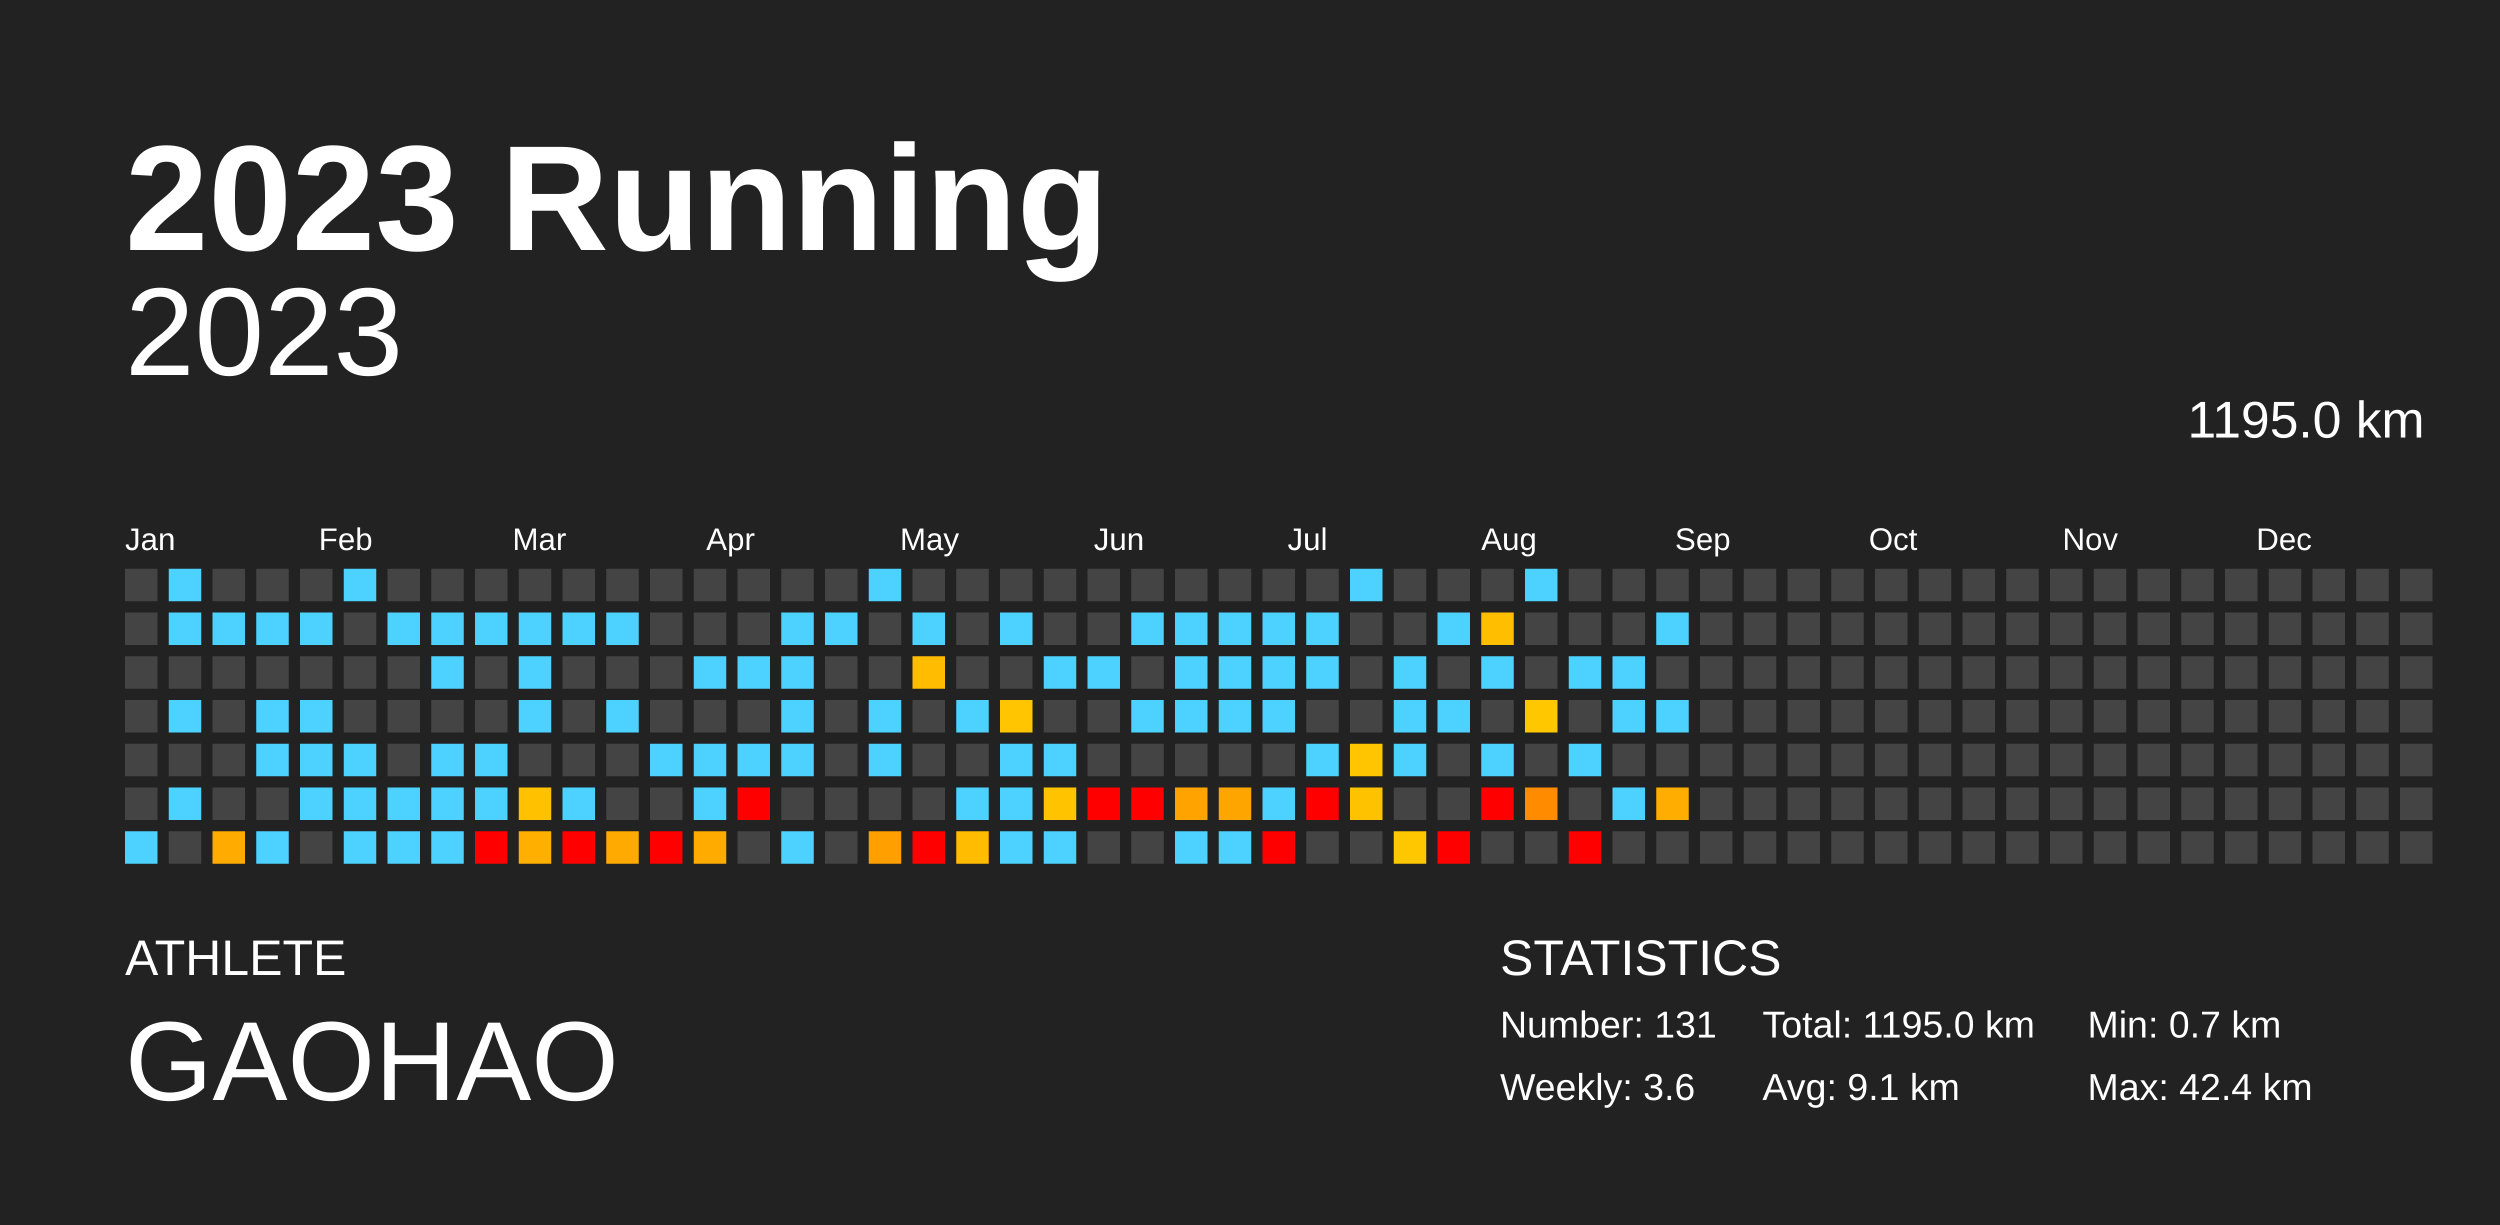
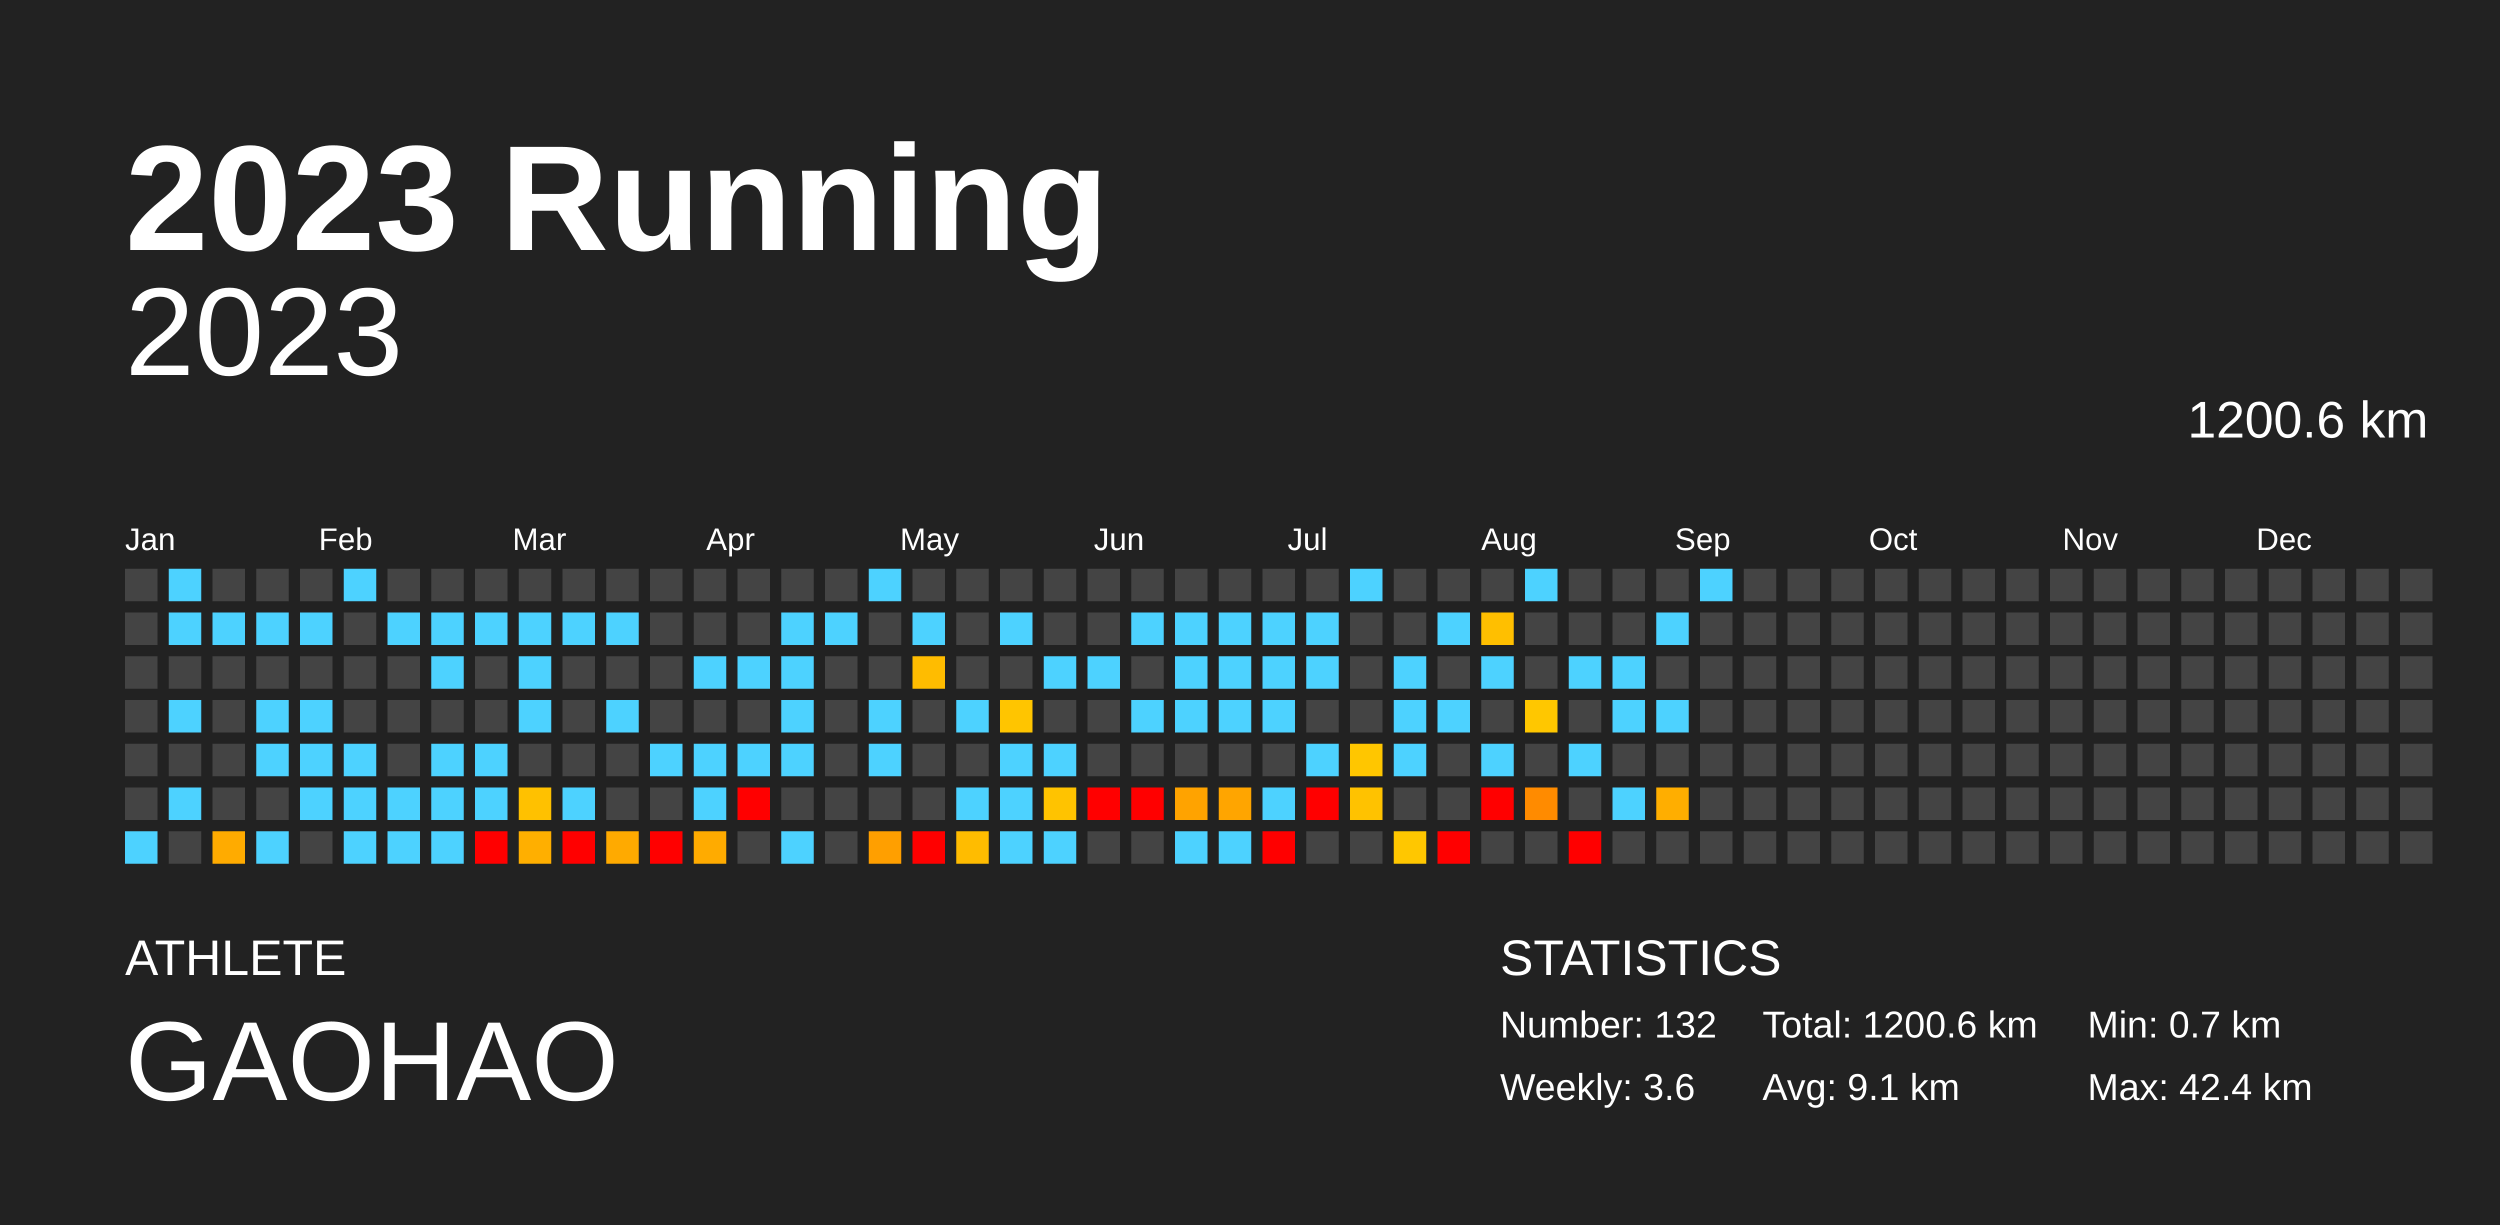
<svg xmlns="http://www.w3.org/2000/svg" baseProfile="full" height="98mm" version="1.1" viewBox="0,0,200,98" width="200mm">
  <defs />
  <rect fill="#222222" height="98" width="200" x="0" y="0" />
  <text fill="#FFFFFF" style="font-size:12px; font-family:Arial; font-weight:bold;" x="10" y="20">2023 Running</text>
  <text fill="#FFFFFF" style="font-size:4px; font-family:Arial" x="10" y="78">ATHLETE</text>
  <text fill="#FFFFFF" style="font-size:9px; font-family:Arial" x="10" y="88">GAOHAO</text>
  <text fill="#FFFFFF" style="font-size:4px; font-family:Arial" x="120" y="78">STATISTICS</text>
-   <text fill="#FFFFFF" style="font-size:3px; font-family:Arial" x="120" y="83">Number: 131</text>
+   <text fill="#FFFFFF" style="font-size:3px; font-family:Arial" x="120" y="83">Number: 132</text>
  <text fill="#FFFFFF" style="font-size:3px; font-family:Arial" x="120" y="88">Weekly: 3.6</text>
-   <text fill="#FFFFFF" style="font-size:3px; font-family:Arial" x="141" y="83">Total: 1195.0 km</text>
+   <text fill="#FFFFFF" style="font-size:3px; font-family:Arial" x="141" y="83">Total: 1200.6 km</text>
  <text fill="#FFFFFF" style="font-size:3px; font-family:Arial" x="141" y="88">Avg: 9.1 km</text>
  <text fill="#FFFFFF" style="font-size:3px; font-family:Arial" x="167" y="83">Min: 0.7 km</text>
  <text fill="#FFFFFF" style="font-size:3px; font-family:Arial" x="167" y="88">Max: 42.4 km</text>
  <text alignment-baseline="hanging" fill="#FFFFFF" style="font-size:10.0px; font-family:Arial;" x="10" y="30">2023</text>
-   <text alignment-baseline="hanging" fill="#FFFFFF" style="font-size:4.125px; font-family:Arial;" x="175" y="35">1195.0 km</text>
+   <text alignment-baseline="hanging" fill="#FFFFFF" style="font-size:4.125px; font-family:Arial;" x="175" y="35">1200.6 km</text>
  <text fill="#FFFFFF" style="font-size:2.5px; font-family:Arial" x="10.0" y="44">Jan</text>
  <text fill="#FFFFFF" style="font-size:2.5px; font-family:Arial" x="25.5" y="44">Feb</text>
  <text fill="#FFFFFF" style="font-size:2.5px; font-family:Arial" x="41.0" y="44">Mar</text>
  <text fill="#FFFFFF" style="font-size:2.5px; font-family:Arial" x="56.5" y="44">Apr</text>
  <text fill="#FFFFFF" style="font-size:2.5px; font-family:Arial" x="72.0" y="44">May</text>
  <text fill="#FFFFFF" style="font-size:2.5px; font-family:Arial" x="87.5" y="44">Jun</text>
  <text fill="#FFFFFF" style="font-size:2.5px; font-family:Arial" x="103.0" y="44">Jul</text>
  <text fill="#FFFFFF" style="font-size:2.5px; font-family:Arial" x="118.5" y="44">Aug</text>
  <text fill="#FFFFFF" style="font-size:2.5px; font-family:Arial" x="134.0" y="44">Sep</text>
  <text fill="#FFFFFF" style="font-size:2.5px; font-family:Arial" x="149.5" y="44">Oct</text>
  <text fill="#FFFFFF" style="font-size:2.5px; font-family:Arial" x="165.0" y="44">Nov</text>
  <text fill="#FFFFFF" style="font-size:2.5px; font-family:Arial" x="180.5" y="44">Dec</text>
  <rect fill="#444444" height="2.6" width="2.6" x="10.0" y="45.5" />
  <rect fill="#444444" height="2.6" width="2.6" x="10.0" y="49.0" />
  <rect fill="#444444" height="2.6" width="2.6" x="10.0" y="52.5" />
  <rect fill="#444444" height="2.6" width="2.6" x="10.0" y="56.0" />
  <rect fill="#444444" height="2.6" width="2.6" x="10.0" y="59.5" />
  <rect fill="#444444" height="2.6" width="2.6" x="10.0" y="63.0" />
  <rect fill="#4dd2ff" height="2.6" width="2.6" x="10.0" y="66.5" />
  <rect fill="#4dd2ff" height="2.6" width="2.6" x="13.5" y="45.5" />
  <rect fill="#4dd2ff" height="2.6" width="2.6" x="13.5" y="49.0" />
  <rect fill="#444444" height="2.6" width="2.6" x="13.5" y="52.5" />
  <rect fill="#4dd2ff" height="2.6" width="2.6" x="13.5" y="56.0" />
  <rect fill="#444444" height="2.6" width="2.6" x="13.5" y="59.5" />
  <rect fill="#4dd2ff" height="2.6" width="2.6" x="13.5" y="63.0" />
  <rect fill="#444444" height="2.6" width="2.6" x="13.5" y="66.5" />
  <rect fill="#444444" height="2.6" width="2.6" x="17.0" y="45.5" />
  <rect fill="#4dd2ff" height="2.6" width="2.6" x="17.0" y="49.0" />
  <rect fill="#444444" height="2.6" width="2.6" x="17.0" y="52.5" />
  <rect fill="#444444" height="2.6" width="2.6" x="17.0" y="56.0" />
  <rect fill="#444444" height="2.6" width="2.6" x="17.0" y="59.5" />
  <rect fill="#444444" height="2.6" width="2.6" x="17.0" y="63.0" />
  <rect fill="#ffab00" height="2.6" width="2.6" x="17.0" y="66.5" />
  <rect fill="#444444" height="2.6" width="2.6" x="20.5" y="45.5" />
  <rect fill="#4dd2ff" height="2.6" width="2.6" x="20.5" y="49.0" />
  <rect fill="#444444" height="2.6" width="2.6" x="20.5" y="52.5" />
  <rect fill="#4dd2ff" height="2.6" width="2.6" x="20.5" y="56.0" />
  <rect fill="#4dd2ff" height="2.6" width="2.6" x="20.5" y="59.5" />
  <rect fill="#444444" height="2.6" width="2.6" x="20.5" y="63.0" />
  <rect fill="#4dd2ff" height="2.6" width="2.6" x="20.5" y="66.5" />
  <rect fill="#444444" height="2.6" width="2.6" x="24.0" y="45.5" />
  <rect fill="#4dd2ff" height="2.6" width="2.6" x="24.0" y="49.0" />
  <rect fill="#444444" height="2.6" width="2.6" x="24.0" y="52.5" />
  <rect fill="#4dd2ff" height="2.6" width="2.6" x="24.0" y="56.0" />
  <rect fill="#4dd2ff" height="2.6" width="2.6" x="24.0" y="59.5" />
  <rect fill="#4dd2ff" height="2.6" width="2.6" x="24.0" y="63.0" />
  <rect fill="#444444" height="2.6" width="2.6" x="24.0" y="66.5" />
  <rect fill="#4dd2ff" height="2.6" width="2.6" x="27.5" y="45.5" />
  <rect fill="#444444" height="2.6" width="2.6" x="27.5" y="49.0" />
  <rect fill="#444444" height="2.6" width="2.6" x="27.5" y="52.5" />
  <rect fill="#444444" height="2.6" width="2.6" x="27.5" y="56.0" />
  <rect fill="#4dd2ff" height="2.6" width="2.6" x="27.5" y="59.5" />
  <rect fill="#4dd2ff" height="2.6" width="2.6" x="27.5" y="63.0" />
  <rect fill="#4dd2ff" height="2.6" width="2.6" x="27.5" y="66.5" />
  <rect fill="#444444" height="2.6" width="2.6" x="31.0" y="45.5" />
  <rect fill="#4dd2ff" height="2.6" width="2.6" x="31.0" y="49.0" />
  <rect fill="#444444" height="2.6" width="2.6" x="31.0" y="52.5" />
  <rect fill="#444444" height="2.6" width="2.6" x="31.0" y="56.0" />
  <rect fill="#444444" height="2.6" width="2.6" x="31.0" y="59.5" />
  <rect fill="#4dd2ff" height="2.6" width="2.6" x="31.0" y="63.0" />
  <rect fill="#4dd2ff" height="2.6" width="2.6" x="31.0" y="66.5" />
  <rect fill="#444444" height="2.6" width="2.6" x="34.5" y="45.5" />
  <rect fill="#4dd2ff" height="2.6" width="2.6" x="34.5" y="49.0" />
  <rect fill="#4dd2ff" height="2.6" width="2.6" x="34.5" y="52.5" />
  <rect fill="#444444" height="2.6" width="2.6" x="34.5" y="56.0" />
  <rect fill="#4dd2ff" height="2.6" width="2.6" x="34.5" y="59.5" />
  <rect fill="#4dd2ff" height="2.6" width="2.6" x="34.5" y="63.0" />
  <rect fill="#4dd2ff" height="2.6" width="2.6" x="34.5" y="66.5" />
  <rect fill="#444444" height="2.6" width="2.6" x="38.0" y="45.5" />
  <rect fill="#4dd2ff" height="2.6" width="2.6" x="38.0" y="49.0" />
  <rect fill="#444444" height="2.6" width="2.6" x="38.0" y="52.5" />
  <rect fill="#444444" height="2.6" width="2.6" x="38.0" y="56.0" />
  <rect fill="#4dd2ff" height="2.6" width="2.6" x="38.0" y="59.5" />
  <rect fill="#4dd2ff" height="2.6" width="2.6" x="38.0" y="63.0" />
  <rect fill="red" height="2.6" width="2.6" x="38.0" y="66.5" />
  <rect fill="#444444" height="2.6" width="2.6" x="41.5" y="45.5" />
  <rect fill="#4dd2ff" height="2.6" width="2.6" x="41.5" y="49.0" />
  <rect fill="#4dd2ff" height="2.6" width="2.6" x="41.5" y="52.5" />
  <rect fill="#4dd2ff" height="2.6" width="2.6" x="41.5" y="56.0" />
  <rect fill="#444444" height="2.6" width="2.6" x="41.5" y="59.5" />
  <rect fill="#ffc100" height="2.6" width="2.6" x="41.5" y="63.0" />
  <rect fill="#ffaf00" height="2.6" width="2.6" x="41.5" y="66.5" />
  <rect fill="#444444" height="2.6" width="2.6" x="45.0" y="45.5" />
  <rect fill="#4dd2ff" height="2.6" width="2.6" x="45.0" y="49.0" />
  <rect fill="#444444" height="2.6" width="2.6" x="45.0" y="52.5" />
  <rect fill="#444444" height="2.6" width="2.6" x="45.0" y="56.0" />
  <rect fill="#444444" height="2.6" width="2.6" x="45.0" y="59.5" />
  <rect fill="#4dd2ff" height="2.6" width="2.6" x="45.0" y="63.0" />
  <rect fill="red" height="2.6" width="2.6" x="45.0" y="66.5" />
  <rect fill="#444444" height="2.6" width="2.6" x="48.5" y="45.5" />
  <rect fill="#4dd2ff" height="2.6" width="2.6" x="48.5" y="49.0" />
  <rect fill="#444444" height="2.6" width="2.6" x="48.5" y="52.5" />
  <rect fill="#4dd2ff" height="2.6" width="2.6" x="48.5" y="56.0" />
  <rect fill="#444444" height="2.6" width="2.6" x="48.5" y="59.5" />
  <rect fill="#444444" height="2.6" width="2.6" x="48.5" y="63.0" />
  <rect fill="#ffaa00" height="2.6" width="2.6" x="48.5" y="66.5" />
  <rect fill="#444444" height="2.6" width="2.6" x="52.0" y="45.5" />
  <rect fill="#444444" height="2.6" width="2.6" x="52.0" y="49.0" />
  <rect fill="#444444" height="2.6" width="2.6" x="52.0" y="52.5" />
  <rect fill="#444444" height="2.6" width="2.6" x="52.0" y="56.0" />
  <rect fill="#4dd2ff" height="2.6" width="2.6" x="52.0" y="59.5" />
  <rect fill="#444444" height="2.6" width="2.6" x="52.0" y="63.0" />
  <rect fill="red" height="2.6" width="2.6" x="52.0" y="66.5" />
  <rect fill="#444444" height="2.6" width="2.6" x="55.5" y="45.5" />
  <rect fill="#444444" height="2.6" width="2.6" x="55.5" y="49.0" />
  <rect fill="#4dd2ff" height="2.6" width="2.6" x="55.5" y="52.5" />
  <rect fill="#444444" height="2.6" width="2.6" x="55.5" y="56.0" />
  <rect fill="#4dd2ff" height="2.6" width="2.6" x="55.5" y="59.5" />
  <rect fill="#4dd2ff" height="2.6" width="2.6" x="55.5" y="63.0" />
  <rect fill="#ffab00" height="2.6" width="2.6" x="55.5" y="66.5" />
  <rect fill="#444444" height="2.6" width="2.6" x="59.0" y="45.5" />
  <rect fill="#444444" height="2.6" width="2.6" x="59.0" y="49.0" />
  <rect fill="#4dd2ff" height="2.6" width="2.6" x="59.0" y="52.5" />
  <rect fill="#444444" height="2.6" width="2.6" x="59.0" y="56.0" />
  <rect fill="#4dd2ff" height="2.6" width="2.6" x="59.0" y="59.5" />
  <rect fill="red" height="2.6" width="2.6" x="59.0" y="63.0" />
  <rect fill="#444444" height="2.6" width="2.6" x="59.0" y="66.5" />
  <rect fill="#444444" height="2.6" width="2.6" x="62.5" y="45.5" />
  <rect fill="#4dd2ff" height="2.6" width="2.6" x="62.5" y="49.0" />
  <rect fill="#4dd2ff" height="2.6" width="2.6" x="62.5" y="52.5" />
  <rect fill="#4dd2ff" height="2.6" width="2.6" x="62.5" y="56.0" />
  <rect fill="#4dd2ff" height="2.6" width="2.6" x="62.5" y="59.5" />
  <rect fill="#444444" height="2.6" width="2.6" x="62.5" y="63.0" />
  <rect fill="#4dd2ff" height="2.6" width="2.6" x="62.5" y="66.5" />
  <rect fill="#444444" height="2.6" width="2.6" x="66.0" y="45.5" />
  <rect fill="#4dd2ff" height="2.6" width="2.6" x="66.0" y="49.0" />
  <rect fill="#444444" height="2.6" width="2.6" x="66.0" y="52.5" />
  <rect fill="#444444" height="2.6" width="2.6" x="66.0" y="56.0" />
  <rect fill="#444444" height="2.6" width="2.6" x="66.0" y="59.5" />
  <rect fill="#444444" height="2.6" width="2.6" x="66.0" y="63.0" />
  <rect fill="#444444" height="2.6" width="2.6" x="66.0" y="66.5" />
  <rect fill="#4dd2ff" height="2.6" width="2.6" x="69.5" y="45.5" />
  <rect fill="#444444" height="2.6" width="2.6" x="69.5" y="49.0" />
  <rect fill="#444444" height="2.6" width="2.6" x="69.5" y="52.5" />
  <rect fill="#4dd2ff" height="2.6" width="2.6" x="69.5" y="56.0" />
  <rect fill="#4dd2ff" height="2.6" width="2.6" x="69.5" y="59.5" />
  <rect fill="#444444" height="2.6" width="2.6" x="69.5" y="63.0" />
  <rect fill="#ff9f00" height="2.6" width="2.6" x="69.5" y="66.5" />
  <rect fill="#444444" height="2.6" width="2.6" x="73.0" y="45.5" />
  <rect fill="#4dd2ff" height="2.6" width="2.6" x="73.0" y="49.0" />
  <rect fill="#ffbc00" height="2.6" width="2.6" x="73.0" y="52.5" />
  <rect fill="#444444" height="2.6" width="2.6" x="73.0" y="56.0" />
  <rect fill="#444444" height="2.6" width="2.6" x="73.0" y="59.5" />
  <rect fill="#444444" height="2.6" width="2.6" x="73.0" y="63.0" />
  <rect fill="red" height="2.6" width="2.6" x="73.0" y="66.5" />
  <rect fill="#444444" height="2.6" width="2.6" x="76.5" y="45.5" />
  <rect fill="#444444" height="2.6" width="2.6" x="76.5" y="49.0" />
  <rect fill="#444444" height="2.6" width="2.6" x="76.5" y="52.5" />
  <rect fill="#4dd2ff" height="2.6" width="2.6" x="76.5" y="56.0" />
  <rect fill="#444444" height="2.6" width="2.6" x="76.5" y="59.5" />
  <rect fill="#4dd2ff" height="2.6" width="2.6" x="76.5" y="63.0" />
  <rect fill="#ffbc00" height="2.6" width="2.6" x="76.5" y="66.5" />
  <rect fill="#444444" height="2.6" width="2.6" x="80.0" y="45.5" />
  <rect fill="#4dd2ff" height="2.6" width="2.6" x="80.0" y="49.0" />
  <rect fill="#444444" height="2.6" width="2.6" x="80.0" y="52.5" />
  <rect fill="#ffc500" height="2.6" width="2.6" x="80.0" y="56.0" />
  <rect fill="#4dd2ff" height="2.6" width="2.6" x="80.0" y="59.5" />
  <rect fill="#4dd2ff" height="2.6" width="2.6" x="80.0" y="63.0" />
  <rect fill="#4dd2ff" height="2.6" width="2.6" x="80.0" y="66.5" />
  <rect fill="#444444" height="2.6" width="2.6" x="83.5" y="45.5" />
  <rect fill="#444444" height="2.6" width="2.6" x="83.5" y="49.0" />
  <rect fill="#4dd2ff" height="2.6" width="2.6" x="83.5" y="52.5" />
  <rect fill="#444444" height="2.6" width="2.6" x="83.5" y="56.0" />
  <rect fill="#4dd2ff" height="2.6" width="2.6" x="83.5" y="59.5" />
  <rect fill="#ffc300" height="2.6" width="2.6" x="83.5" y="63.0" />
  <rect fill="#4dd2ff" height="2.6" width="2.6" x="83.5" y="66.5" />
  <rect fill="#444444" height="2.6" width="2.6" x="87.0" y="45.5" />
  <rect fill="#444444" height="2.6" width="2.6" x="87.0" y="49.0" />
  <rect fill="#4dd2ff" height="2.6" width="2.6" x="87.0" y="52.5" />
  <rect fill="#444444" height="2.6" width="2.6" x="87.0" y="56.0" />
  <rect fill="#444444" height="2.6" width="2.6" x="87.0" y="59.5" />
  <rect fill="red" height="2.6" width="2.6" x="87.0" y="63.0" />
  <rect fill="#444444" height="2.6" width="2.6" x="87.0" y="66.5" />
  <rect fill="#444444" height="2.6" width="2.6" x="90.5" y="45.5" />
  <rect fill="#4dd2ff" height="2.6" width="2.6" x="90.5" y="49.0" />
  <rect fill="#444444" height="2.6" width="2.6" x="90.5" y="52.5" />
  <rect fill="#4dd2ff" height="2.6" width="2.6" x="90.5" y="56.0" />
  <rect fill="#444444" height="2.6" width="2.6" x="90.5" y="59.5" />
  <rect fill="red" height="2.6" width="2.6" x="90.5" y="63.0" />
  <rect fill="#444444" height="2.6" width="2.6" x="90.5" y="66.5" />
  <rect fill="#444444" height="2.6" width="2.6" x="94.0" y="45.5" />
  <rect fill="#4dd2ff" height="2.6" width="2.6" x="94.0" y="49.0" />
  <rect fill="#4dd2ff" height="2.6" width="2.6" x="94.0" y="52.5" />
  <rect fill="#4dd2ff" height="2.6" width="2.6" x="94.0" y="56.0" />
  <rect fill="#444444" height="2.6" width="2.6" x="94.0" y="59.5" />
  <rect fill="#ffa300" height="2.6" width="2.6" x="94.0" y="63.0" />
  <rect fill="#4dd2ff" height="2.6" width="2.6" x="94.0" y="66.5" />
  <rect fill="#444444" height="2.6" width="2.6" x="97.5" y="45.5" />
  <rect fill="#4dd2ff" height="2.6" width="2.6" x="97.5" y="49.0" />
  <rect fill="#4dd2ff" height="2.6" width="2.6" x="97.5" y="52.5" />
  <rect fill="#4dd2ff" height="2.6" width="2.6" x="97.5" y="56.0" />
  <rect fill="#444444" height="2.6" width="2.6" x="97.5" y="59.5" />
  <rect fill="#ffa500" height="2.6" width="2.6" x="97.5" y="63.0" />
  <rect fill="#4dd2ff" height="2.6" width="2.6" x="97.5" y="66.5" />
  <rect fill="#444444" height="2.6" width="2.6" x="101.0" y="45.5" />
  <rect fill="#4dd2ff" height="2.6" width="2.6" x="101.0" y="49.0" />
  <rect fill="#4dd2ff" height="2.6" width="2.6" x="101.0" y="52.5" />
  <rect fill="#4dd2ff" height="2.6" width="2.6" x="101.0" y="56.0" />
  <rect fill="#444444" height="2.6" width="2.6" x="101.0" y="59.5" />
  <rect fill="#4dd2ff" height="2.6" width="2.6" x="101.0" y="63.0" />
  <rect fill="red" height="2.6" width="2.6" x="101.0" y="66.5" />
  <rect fill="#444444" height="2.6" width="2.6" x="104.5" y="45.5" />
  <rect fill="#4dd2ff" height="2.6" width="2.6" x="104.5" y="49.0" />
  <rect fill="#4dd2ff" height="2.6" width="2.6" x="104.5" y="52.5" />
  <rect fill="#444444" height="2.6" width="2.6" x="104.5" y="56.0" />
  <rect fill="#4dd2ff" height="2.6" width="2.6" x="104.5" y="59.5" />
  <rect fill="red" height="2.6" width="2.6" x="104.5" y="63.0" />
  <rect fill="#444444" height="2.6" width="2.6" x="104.5" y="66.5" />
  <rect fill="#4dd2ff" height="2.6" width="2.6" x="108.0" y="45.5" />
  <rect fill="#444444" height="2.6" width="2.6" x="108.0" y="49.0" />
  <rect fill="#444444" height="2.6" width="2.6" x="108.0" y="52.5" />
  <rect fill="#444444" height="2.6" width="2.6" x="108.0" y="56.0" />
  <rect fill="#ffc600" height="2.6" width="2.6" x="108.0" y="59.5" />
  <rect fill="#ffc200" height="2.6" width="2.6" x="108.0" y="63.0" />
  <rect fill="#444444" height="2.6" width="2.6" x="108.0" y="66.5" />
  <rect fill="#444444" height="2.6" width="2.6" x="111.5" y="45.5" />
  <rect fill="#444444" height="2.6" width="2.6" x="111.5" y="49.0" />
  <rect fill="#4dd2ff" height="2.6" width="2.6" x="111.5" y="52.5" />
  <rect fill="#4dd2ff" height="2.6" width="2.6" x="111.5" y="56.0" />
  <rect fill="#4dd2ff" height="2.6" width="2.6" x="111.5" y="59.5" />
  <rect fill="#444444" height="2.6" width="2.6" x="111.5" y="63.0" />
  <rect fill="#ffc700" height="2.6" width="2.6" x="111.5" y="66.5" />
  <rect fill="#444444" height="2.6" width="2.6" x="115.0" y="45.5" />
  <rect fill="#4dd2ff" height="2.6" width="2.6" x="115.0" y="49.0" />
  <rect fill="#444444" height="2.6" width="2.6" x="115.0" y="52.5" />
  <rect fill="#4dd2ff" height="2.6" width="2.6" x="115.0" y="56.0" />
  <rect fill="#444444" height="2.6" width="2.6" x="115.0" y="59.5" />
  <rect fill="#444444" height="2.6" width="2.6" x="115.0" y="63.0" />
  <rect fill="red" height="2.6" width="2.6" x="115.0" y="66.5" />
  <rect fill="#444444" height="2.6" width="2.6" x="118.5" y="45.5" />
  <rect fill="#ffbf00" height="2.6" width="2.6" x="118.5" y="49.0" />
  <rect fill="#4dd2ff" height="2.6" width="2.6" x="118.5" y="52.5" />
  <rect fill="#444444" height="2.6" width="2.6" x="118.5" y="56.0" />
  <rect fill="#4dd2ff" height="2.6" width="2.6" x="118.5" y="59.5" />
  <rect fill="red" height="2.6" width="2.6" x="118.5" y="63.0" />
  <rect fill="#444444" height="2.6" width="2.6" x="118.5" y="66.5" />
  <rect fill="#4dd2ff" height="2.6" width="2.6" x="122.0" y="45.5" />
  <rect fill="#444444" height="2.6" width="2.6" x="122.0" y="49.0" />
  <rect fill="#444444" height="2.6" width="2.6" x="122.0" y="52.5" />
  <rect fill="#ffc700" height="2.6" width="2.6" x="122.0" y="56.0" />
  <rect fill="#444444" height="2.6" width="2.6" x="122.0" y="59.5" />
  <rect fill="#ff8b00" height="2.6" width="2.6" x="122.0" y="63.0" />
  <rect fill="#444444" height="2.6" width="2.6" x="122.0" y="66.5" />
  <rect fill="#444444" height="2.6" width="2.6" x="125.5" y="45.5" />
  <rect fill="#444444" height="2.6" width="2.6" x="125.5" y="49.0" />
  <rect fill="#4dd2ff" height="2.6" width="2.6" x="125.5" y="52.5" />
  <rect fill="#444444" height="2.6" width="2.6" x="125.5" y="56.0" />
  <rect fill="#4dd2ff" height="2.6" width="2.6" x="125.5" y="59.5" />
  <rect fill="#444444" height="2.6" width="2.6" x="125.5" y="63.0" />
  <rect fill="red" height="2.6" width="2.6" x="125.5" y="66.5" />
  <rect fill="#444444" height="2.6" width="2.6" x="129.0" y="45.5" />
  <rect fill="#444444" height="2.6" width="2.6" x="129.0" y="49.0" />
  <rect fill="#4dd2ff" height="2.6" width="2.6" x="129.0" y="52.5" />
  <rect fill="#4dd2ff" height="2.6" width="2.6" x="129.0" y="56.0" />
  <rect fill="#444444" height="2.6" width="2.6" x="129.0" y="59.5" />
  <rect fill="#4dd2ff" height="2.6" width="2.6" x="129.0" y="63.0" />
  <rect fill="#444444" height="2.6" width="2.6" x="129.0" y="66.5" />
  <rect fill="#444444" height="2.6" width="2.6" x="132.5" y="45.5" />
  <rect fill="#4dd2ff" height="2.6" width="2.6" x="132.5" y="49.0" />
  <rect fill="#444444" height="2.6" width="2.6" x="132.5" y="52.5" />
  <rect fill="#4dd2ff" height="2.6" width="2.6" x="132.5" y="56.0" />
  <rect fill="#444444" height="2.6" width="2.6" x="132.5" y="59.5" />
  <rect fill="#ffae00" height="2.6" width="2.6" x="132.5" y="63.0" />
  <rect fill="#444444" height="2.6" width="2.6" x="132.5" y="66.5" />
-   <rect fill="#444444" height="2.6" width="2.6" x="136.0" y="45.5" />
+   <rect fill="#4dd2ff" height="2.6" width="2.6" x="136.0" y="45.5" />
  <rect fill="#444444" height="2.6" width="2.6" x="136.0" y="49.0" />
  <rect fill="#444444" height="2.6" width="2.6" x="136.0" y="52.5" />
  <rect fill="#444444" height="2.6" width="2.6" x="136.0" y="56.0" />
  <rect fill="#444444" height="2.6" width="2.6" x="136.0" y="59.5" />
  <rect fill="#444444" height="2.6" width="2.6" x="136.0" y="63.0" />
  <rect fill="#444444" height="2.6" width="2.6" x="136.0" y="66.5" />
  <rect fill="#444444" height="2.6" width="2.6" x="139.5" y="45.5" />
  <rect fill="#444444" height="2.6" width="2.6" x="139.5" y="49.0" />
  <rect fill="#444444" height="2.6" width="2.6" x="139.5" y="52.5" />
  <rect fill="#444444" height="2.6" width="2.6" x="139.5" y="56.0" />
  <rect fill="#444444" height="2.6" width="2.6" x="139.5" y="59.5" />
  <rect fill="#444444" height="2.6" width="2.6" x="139.5" y="63.0" />
  <rect fill="#444444" height="2.6" width="2.6" x="139.5" y="66.5" />
  <rect fill="#444444" height="2.6" width="2.6" x="143.0" y="45.5" />
  <rect fill="#444444" height="2.6" width="2.6" x="143.0" y="49.0" />
  <rect fill="#444444" height="2.6" width="2.6" x="143.0" y="52.5" />
  <rect fill="#444444" height="2.6" width="2.6" x="143.0" y="56.0" />
  <rect fill="#444444" height="2.6" width="2.6" x="143.0" y="59.5" />
  <rect fill="#444444" height="2.6" width="2.6" x="143.0" y="63.0" />
  <rect fill="#444444" height="2.6" width="2.6" x="143.0" y="66.5" />
  <rect fill="#444444" height="2.6" width="2.6" x="146.5" y="45.5" />
  <rect fill="#444444" height="2.6" width="2.6" x="146.5" y="49.0" />
  <rect fill="#444444" height="2.6" width="2.6" x="146.5" y="52.5" />
  <rect fill="#444444" height="2.6" width="2.6" x="146.5" y="56.0" />
  <rect fill="#444444" height="2.6" width="2.6" x="146.5" y="59.5" />
  <rect fill="#444444" height="2.6" width="2.6" x="146.5" y="63.0" />
  <rect fill="#444444" height="2.6" width="2.6" x="146.5" y="66.5" />
  <rect fill="#444444" height="2.6" width="2.6" x="150.0" y="45.5" />
  <rect fill="#444444" height="2.6" width="2.6" x="150.0" y="49.0" />
  <rect fill="#444444" height="2.6" width="2.6" x="150.0" y="52.5" />
  <rect fill="#444444" height="2.6" width="2.6" x="150.0" y="56.0" />
  <rect fill="#444444" height="2.6" width="2.6" x="150.0" y="59.5" />
  <rect fill="#444444" height="2.6" width="2.6" x="150.0" y="63.0" />
  <rect fill="#444444" height="2.6" width="2.6" x="150.0" y="66.5" />
  <rect fill="#444444" height="2.6" width="2.6" x="153.5" y="45.5" />
  <rect fill="#444444" height="2.6" width="2.6" x="153.5" y="49.0" />
  <rect fill="#444444" height="2.6" width="2.6" x="153.5" y="52.5" />
  <rect fill="#444444" height="2.6" width="2.6" x="153.5" y="56.0" />
  <rect fill="#444444" height="2.6" width="2.6" x="153.5" y="59.5" />
  <rect fill="#444444" height="2.6" width="2.6" x="153.5" y="63.0" />
  <rect fill="#444444" height="2.6" width="2.6" x="153.5" y="66.5" />
  <rect fill="#444444" height="2.6" width="2.6" x="157.0" y="45.5" />
  <rect fill="#444444" height="2.6" width="2.6" x="157.0" y="49.0" />
  <rect fill="#444444" height="2.6" width="2.6" x="157.0" y="52.5" />
  <rect fill="#444444" height="2.6" width="2.6" x="157.0" y="56.0" />
  <rect fill="#444444" height="2.6" width="2.6" x="157.0" y="59.5" />
  <rect fill="#444444" height="2.6" width="2.6" x="157.0" y="63.0" />
  <rect fill="#444444" height="2.6" width="2.6" x="157.0" y="66.5" />
  <rect fill="#444444" height="2.6" width="2.6" x="160.5" y="45.5" />
  <rect fill="#444444" height="2.6" width="2.6" x="160.5" y="49.0" />
  <rect fill="#444444" height="2.6" width="2.6" x="160.5" y="52.5" />
  <rect fill="#444444" height="2.6" width="2.6" x="160.5" y="56.0" />
  <rect fill="#444444" height="2.6" width="2.6" x="160.5" y="59.5" />
  <rect fill="#444444" height="2.6" width="2.6" x="160.5" y="63.0" />
  <rect fill="#444444" height="2.6" width="2.6" x="160.5" y="66.5" />
  <rect fill="#444444" height="2.6" width="2.6" x="164.0" y="45.5" />
  <rect fill="#444444" height="2.6" width="2.6" x="164.0" y="49.0" />
  <rect fill="#444444" height="2.6" width="2.6" x="164.0" y="52.5" />
  <rect fill="#444444" height="2.6" width="2.6" x="164.0" y="56.0" />
  <rect fill="#444444" height="2.6" width="2.6" x="164.0" y="59.5" />
  <rect fill="#444444" height="2.6" width="2.6" x="164.0" y="63.0" />
  <rect fill="#444444" height="2.6" width="2.6" x="164.0" y="66.5" />
  <rect fill="#444444" height="2.6" width="2.6" x="167.5" y="45.5" />
  <rect fill="#444444" height="2.6" width="2.6" x="167.5" y="49.0" />
  <rect fill="#444444" height="2.6" width="2.6" x="167.5" y="52.5" />
  <rect fill="#444444" height="2.6" width="2.6" x="167.5" y="56.0" />
  <rect fill="#444444" height="2.6" width="2.6" x="167.5" y="59.5" />
  <rect fill="#444444" height="2.6" width="2.6" x="167.5" y="63.0" />
  <rect fill="#444444" height="2.6" width="2.6" x="167.5" y="66.5" />
  <rect fill="#444444" height="2.6" width="2.6" x="171.0" y="45.5" />
  <rect fill="#444444" height="2.6" width="2.6" x="171.0" y="49.0" />
  <rect fill="#444444" height="2.6" width="2.6" x="171.0" y="52.5" />
  <rect fill="#444444" height="2.6" width="2.6" x="171.0" y="56.0" />
  <rect fill="#444444" height="2.6" width="2.6" x="171.0" y="59.5" />
  <rect fill="#444444" height="2.6" width="2.6" x="171.0" y="63.0" />
  <rect fill="#444444" height="2.6" width="2.6" x="171.0" y="66.5" />
  <rect fill="#444444" height="2.6" width="2.6" x="174.5" y="45.5" />
  <rect fill="#444444" height="2.6" width="2.6" x="174.5" y="49.0" />
  <rect fill="#444444" height="2.6" width="2.6" x="174.5" y="52.5" />
  <rect fill="#444444" height="2.6" width="2.6" x="174.5" y="56.0" />
  <rect fill="#444444" height="2.6" width="2.6" x="174.5" y="59.5" />
  <rect fill="#444444" height="2.6" width="2.6" x="174.5" y="63.0" />
  <rect fill="#444444" height="2.6" width="2.6" x="174.5" y="66.5" />
  <rect fill="#444444" height="2.6" width="2.6" x="178.0" y="45.5" />
  <rect fill="#444444" height="2.6" width="2.6" x="178.0" y="49.0" />
  <rect fill="#444444" height="2.6" width="2.6" x="178.0" y="52.5" />
  <rect fill="#444444" height="2.6" width="2.6" x="178.0" y="56.0" />
  <rect fill="#444444" height="2.6" width="2.6" x="178.0" y="59.5" />
  <rect fill="#444444" height="2.6" width="2.6" x="178.0" y="63.0" />
  <rect fill="#444444" height="2.6" width="2.6" x="178.0" y="66.5" />
  <rect fill="#444444" height="2.6" width="2.6" x="181.5" y="45.5" />
  <rect fill="#444444" height="2.6" width="2.6" x="181.5" y="49.0" />
  <rect fill="#444444" height="2.6" width="2.6" x="181.5" y="52.5" />
  <rect fill="#444444" height="2.6" width="2.6" x="181.5" y="56.0" />
  <rect fill="#444444" height="2.6" width="2.6" x="181.5" y="59.5" />
  <rect fill="#444444" height="2.6" width="2.6" x="181.5" y="63.0" />
  <rect fill="#444444" height="2.6" width="2.6" x="181.5" y="66.5" />
  <rect fill="#444444" height="2.6" width="2.6" x="185.0" y="45.5" />
  <rect fill="#444444" height="2.6" width="2.6" x="185.0" y="49.0" />
  <rect fill="#444444" height="2.6" width="2.6" x="185.0" y="52.5" />
  <rect fill="#444444" height="2.6" width="2.6" x="185.0" y="56.0" />
  <rect fill="#444444" height="2.6" width="2.6" x="185.0" y="59.5" />
  <rect fill="#444444" height="2.6" width="2.6" x="185.0" y="63.0" />
  <rect fill="#444444" height="2.6" width="2.6" x="185.0" y="66.5" />
  <rect fill="#444444" height="2.6" width="2.6" x="188.5" y="45.5" />
  <rect fill="#444444" height="2.6" width="2.6" x="188.5" y="49.0" />
  <rect fill="#444444" height="2.6" width="2.6" x="188.5" y="52.5" />
  <rect fill="#444444" height="2.6" width="2.6" x="188.5" y="56.0" />
  <rect fill="#444444" height="2.6" width="2.6" x="188.5" y="59.5" />
  <rect fill="#444444" height="2.6" width="2.6" x="188.5" y="63.0" />
  <rect fill="#444444" height="2.6" width="2.6" x="188.5" y="66.5" />
  <rect fill="#444444" height="2.6" width="2.6" x="192.0" y="45.5" />
  <rect fill="#444444" height="2.6" width="2.6" x="192.0" y="49.0" />
  <rect fill="#444444" height="2.6" width="2.6" x="192.0" y="52.5" />
  <rect fill="#444444" height="2.6" width="2.6" x="192.0" y="56.0" />
  <rect fill="#444444" height="2.6" width="2.6" x="192.0" y="59.5" />
  <rect fill="#444444" height="2.6" width="2.6" x="192.0" y="63.0" />
  <rect fill="#444444" height="2.6" width="2.6" x="192.0" y="66.5" />
</svg>
